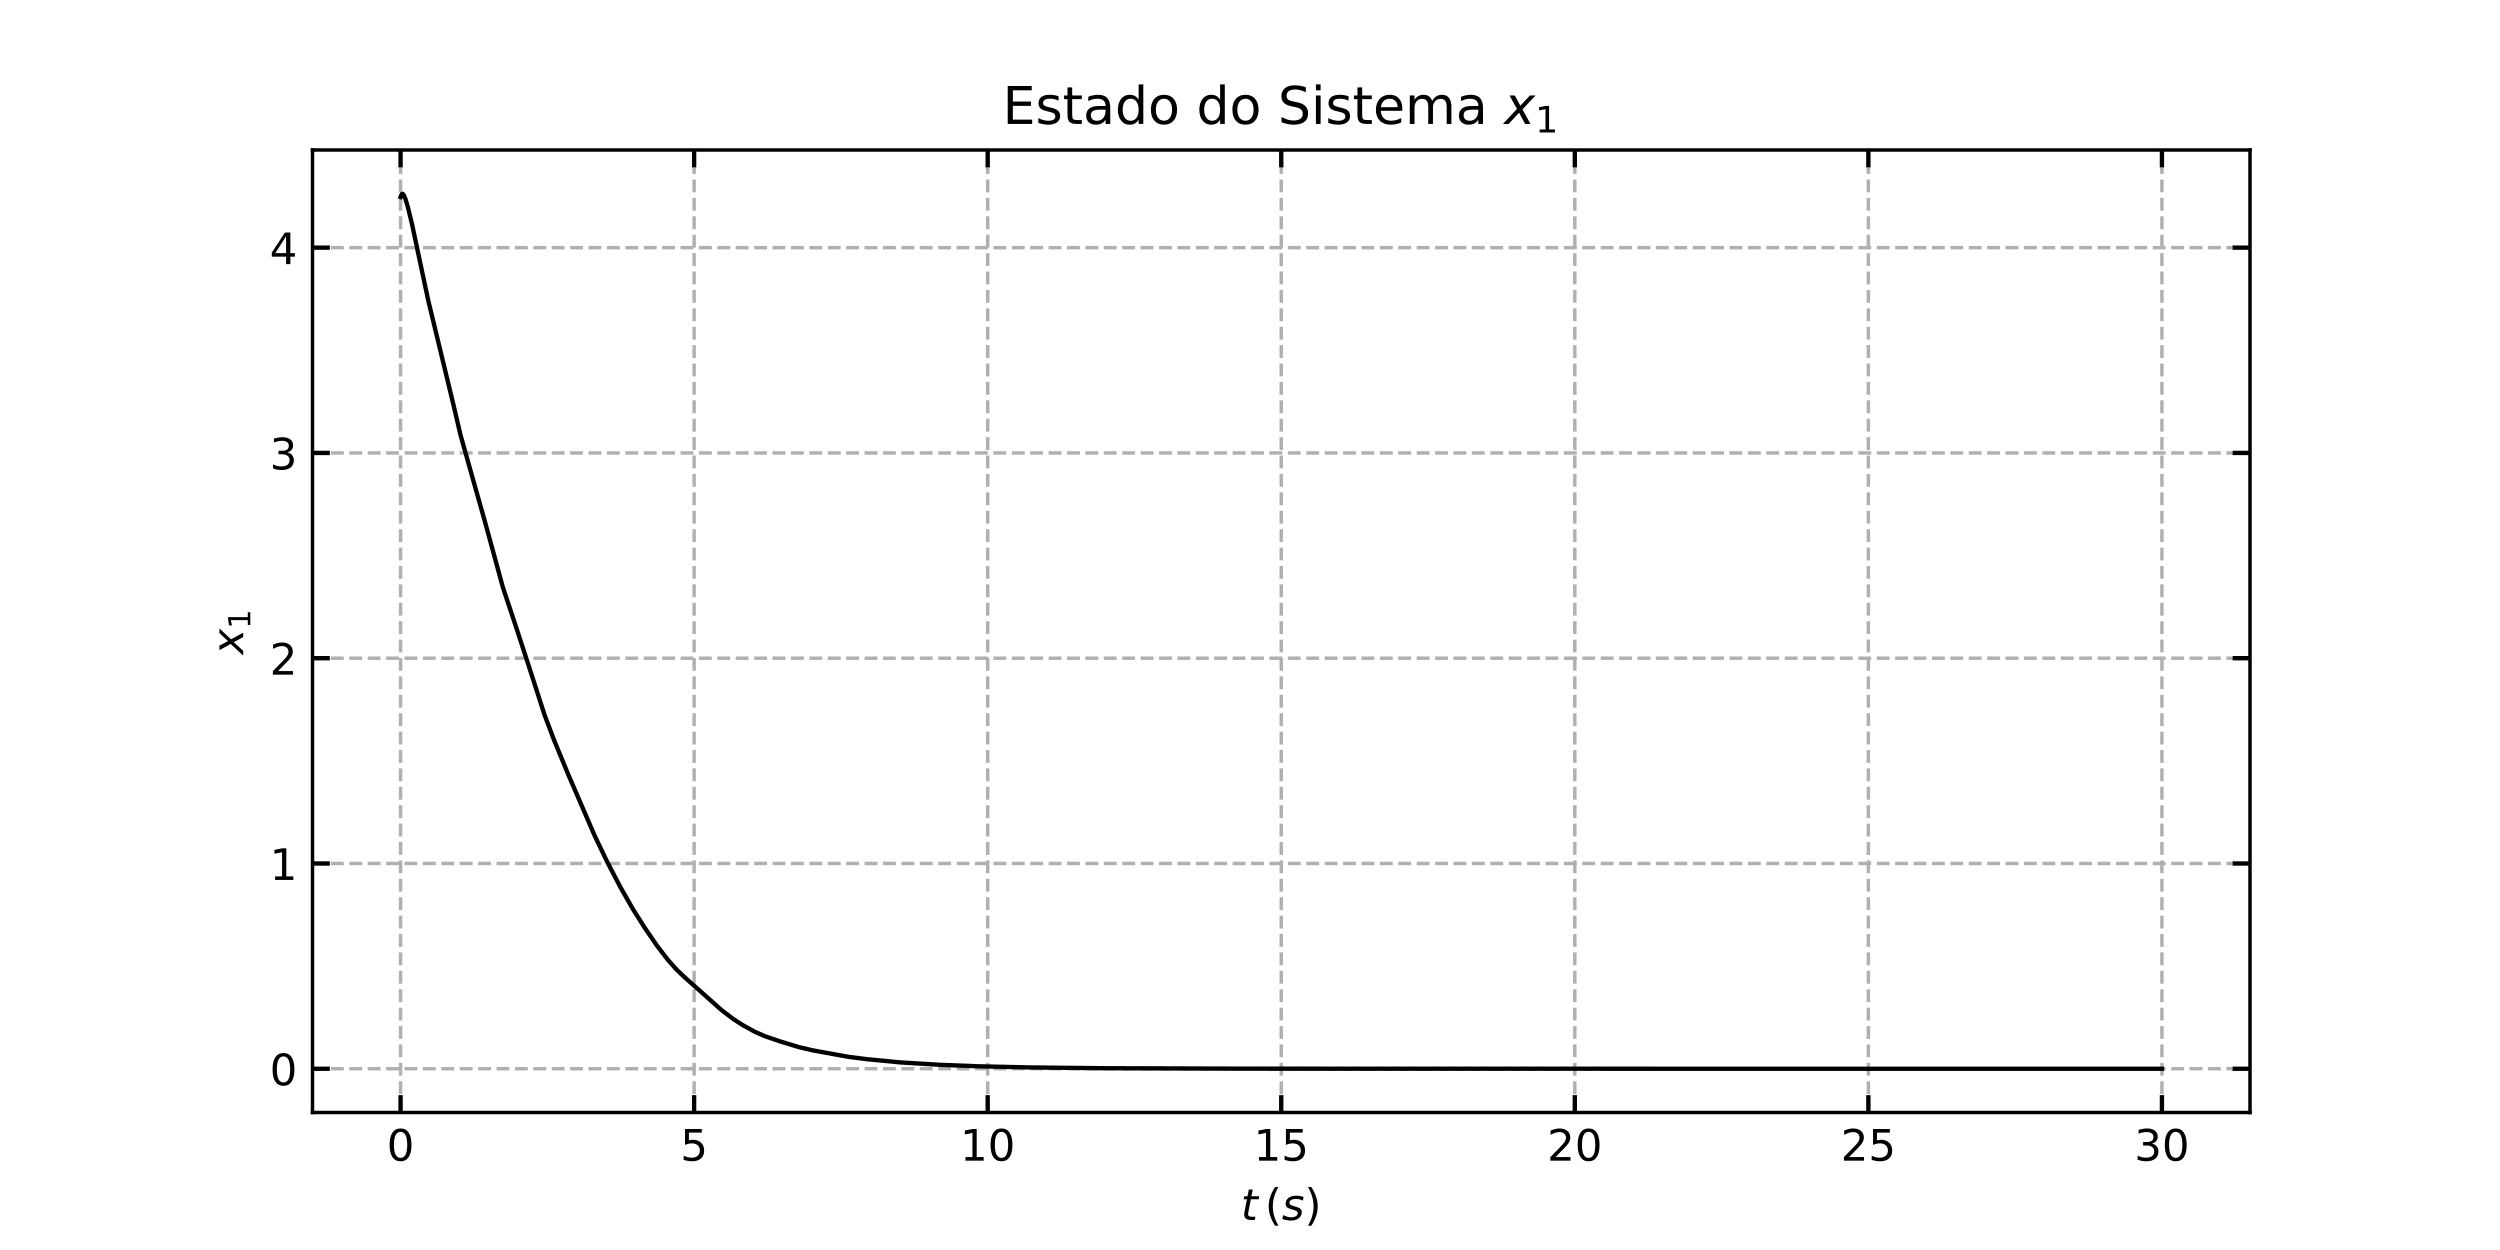
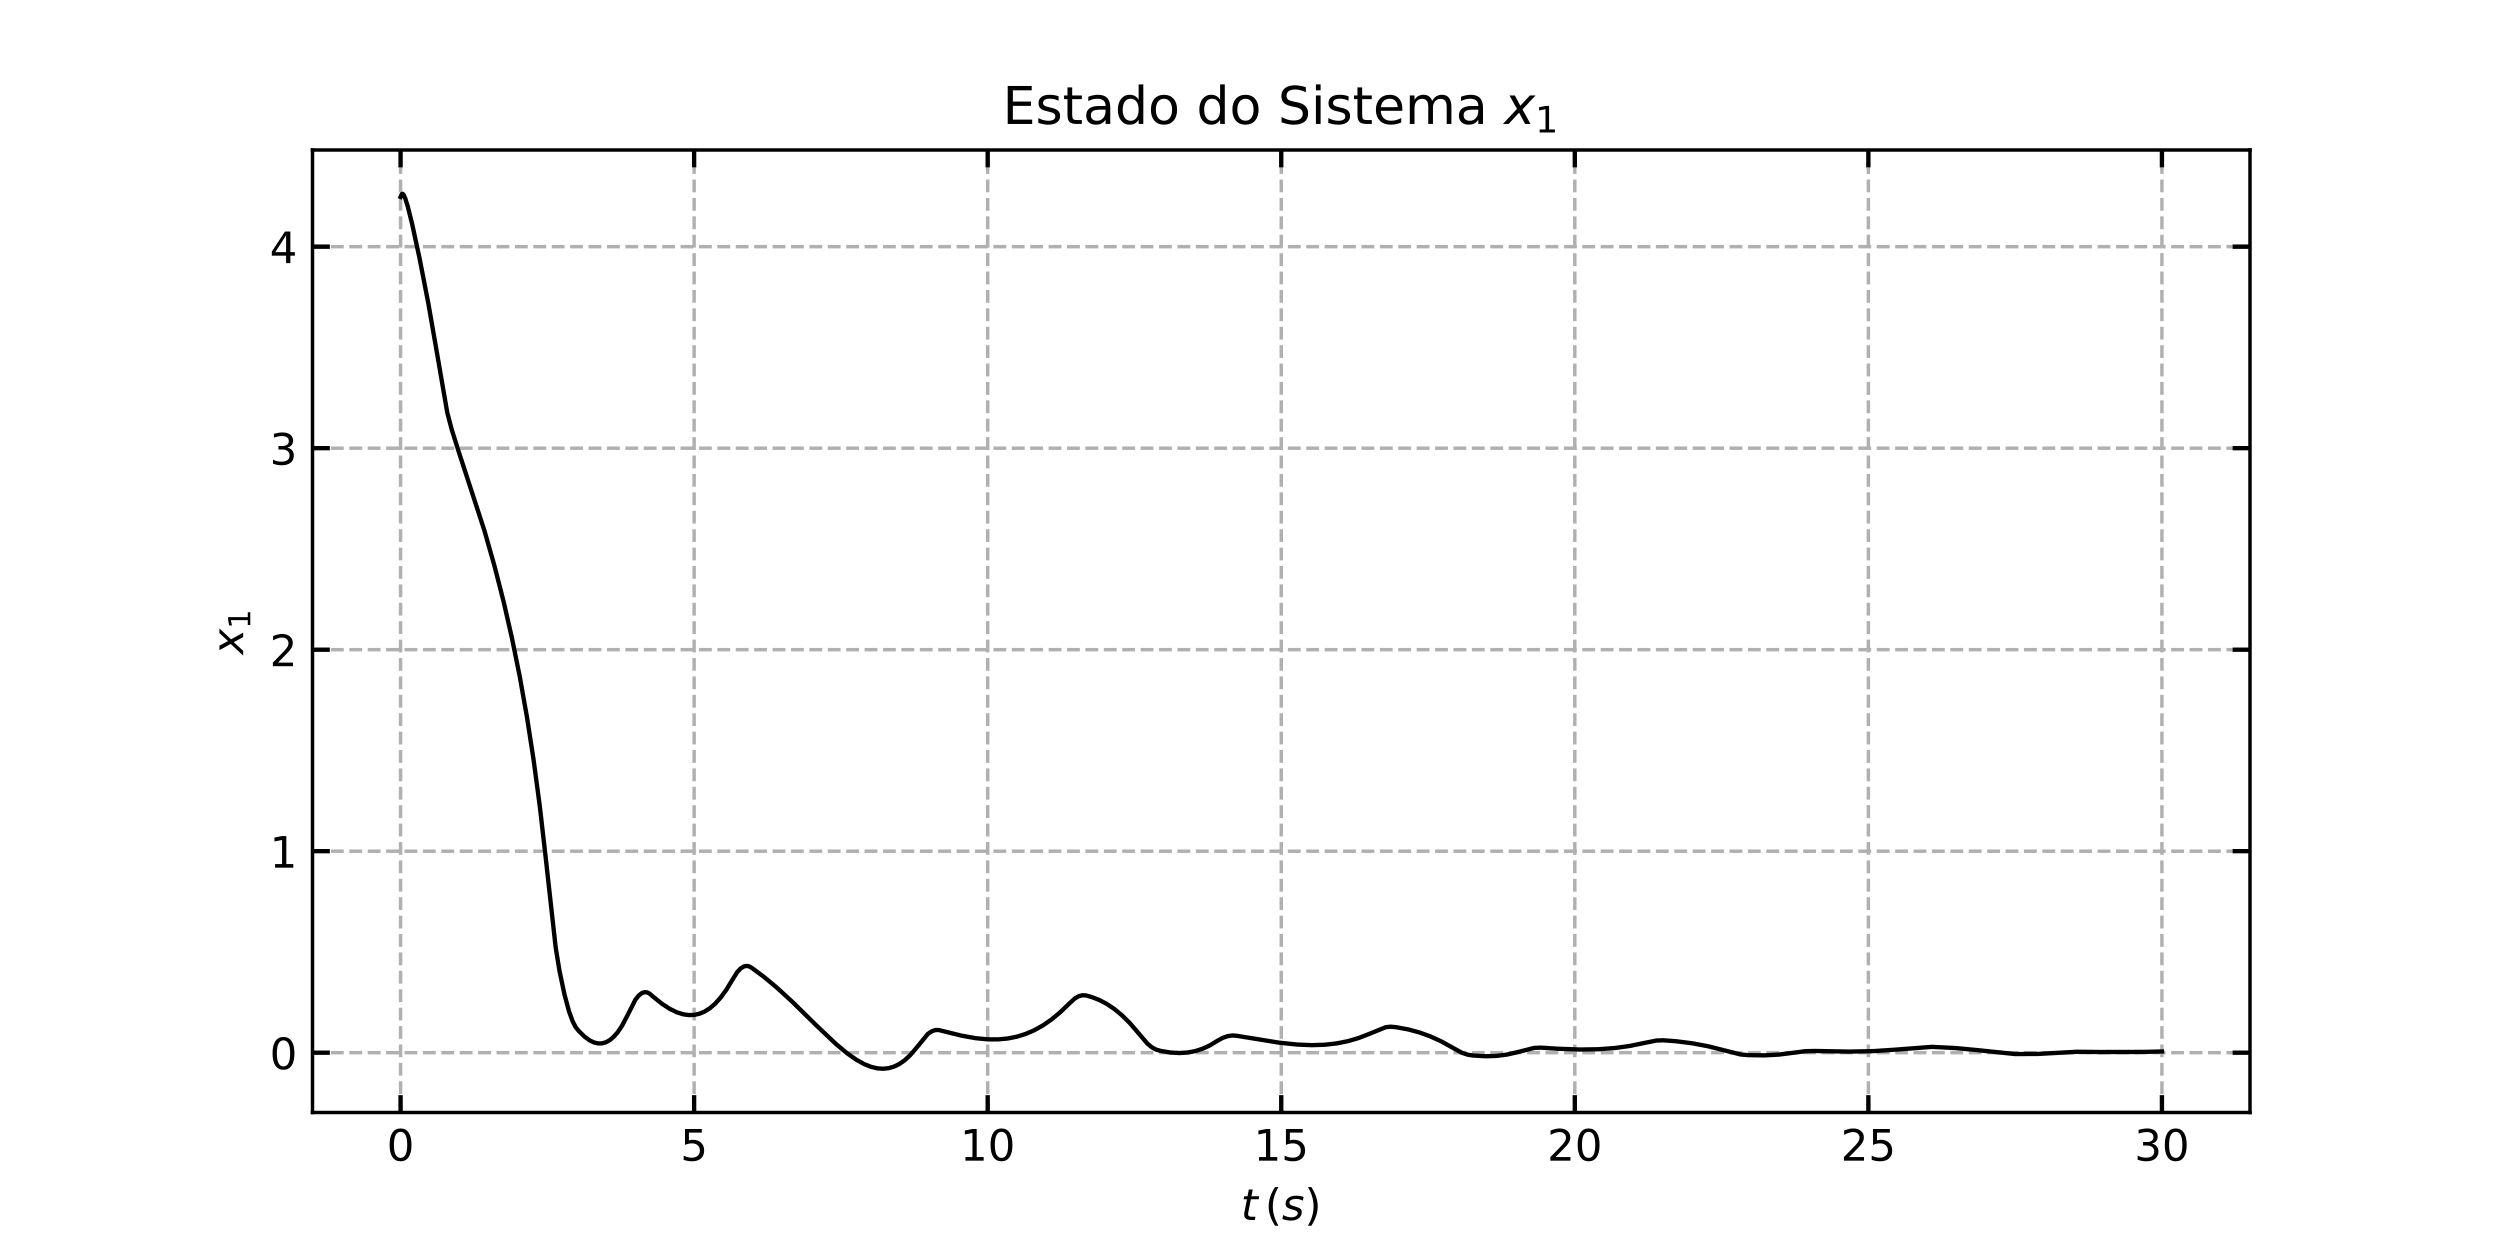
<svg xmlns="http://www.w3.org/2000/svg" xmlns:xlink="http://www.w3.org/1999/xlink" width="576pt" height="288pt" viewBox="0 0 576 288" version="1.1">
  <defs>
    <style type="text/css">*{stroke-linejoin: round; stroke-linecap: butt}</style>
  </defs>
  <g id="figure_1">
    <g id="patch_1">
      <path d="M 0 288  L 576 288  L 576 0  L 0 0  z " style="fill: #ffffff" />
    </g>
    <g id="axes_1">
      <g id="patch_2">
        <path d="M 72 256.32  L 518.4 256.32  L 518.4 34.56  L 72 34.56  z " style="fill: #ffffff" />
      </g>
      <g id="matplotlib.axis_1">
        <g id="xtick_1">
          <g id="line2d_1">
-             <path d="M 92.291 256.32  L 92.291 34.56  " clip-path="url(#p995d465e56)" style="fill: none; stroke-dasharray: 2.96,1.28; stroke-dashoffset: 0; stroke: #b0b0b0; stroke-width: 0.8" />
+             <path d="M 92.291 256.32  L 92.291 34.56  " clip-path="url(#p0026f6f349)" style="fill: none; stroke-dasharray: 2.96,1.28; stroke-dashoffset: 0; stroke: #b0b0b0; stroke-width: 0.8" />
          </g>
          <g id="line2d_2">
            <defs>
-               <path id="m150b727e49" d="M 0 0  L 0 -4  " style="stroke: #000000" />
-             </defs>
-             <g>
-               <use xlink:href="#m150b727e49" x="92.291" y="256.32" style="stroke: #000000" />
+               <path id="mccf2de7664" d="M 0 0  L 0 -4  " style="stroke: #000000" />
+             </defs>
+             <g>
+               <use xlink:href="#mccf2de7664" x="92.291" y="256.32" style="stroke: #000000" />
            </g>
          </g>
          <g id="line2d_3">
            <defs>
-               <path id="mb6c53f53a9" d="M 0 0  L 0 4  " style="stroke: #000000" />
-             </defs>
-             <g>
-               <use xlink:href="#mb6c53f53a9" x="92.291" y="34.56" style="stroke: #000000" />
+               <path id="mc7f968ffc2" d="M 0 0  L 0 4  " style="stroke: #000000" />
+             </defs>
+             <g>
+               <use xlink:href="#mc7f968ffc2" x="92.291" y="34.56" style="stroke: #000000" />
            </g>
          </g>
          <g id="text_1">
            <g transform="translate(89.10966 267.4184) scale(0.1 -0.1)">
              <defs>
                <path id="DejaVuSans-30" d="M 2034 4250  Q 1547 4250 1301 3770  Q 1056 3291 1056 2328  Q 1056 1369 1301 889  Q 1547 409 2034 409  Q 2525 409 2770 889  Q 3016 1369 3016 2328  Q 3016 3291 2770 3770  Q 2525 4250 2034 4250  z M 2034 4750  Q 2819 4750 3233 4129  Q 3647 3509 3647 2328  Q 3647 1150 3233 529  Q 2819 -91 2034 -91  Q 1250 -91 836 529  Q 422 1150 422 2328  Q 422 3509 836 4129  Q 1250 4750 2034 4750  z " transform="scale(0.015625)" />
              </defs>
              <use xlink:href="#DejaVuSans-30" />
            </g>
          </g>
        </g>
        <g id="xtick_2">
          <g id="line2d_4">
-             <path d="M 159.927 256.32  L 159.927 34.56  " clip-path="url(#p995d465e56)" style="fill: none; stroke-dasharray: 2.96,1.28; stroke-dashoffset: 0; stroke: #b0b0b0; stroke-width: 0.8" />
+             <path d="M 159.927 256.32  L 159.927 34.56  " clip-path="url(#p0026f6f349)" style="fill: none; stroke-dasharray: 2.96,1.28; stroke-dashoffset: 0; stroke: #b0b0b0; stroke-width: 0.8" />
          </g>
          <g id="line2d_5">
            <g>
-               <use xlink:href="#m150b727e49" x="159.927" y="256.32" style="stroke: #000000" />
+               <use xlink:href="#mccf2de7664" x="159.927" y="256.32" style="stroke: #000000" />
            </g>
          </g>
          <g id="line2d_6">
            <g>
-               <use xlink:href="#mb6c53f53a9" x="159.927" y="34.56" style="stroke: #000000" />
+               <use xlink:href="#mc7f968ffc2" x="159.927" y="34.56" style="stroke: #000000" />
            </g>
          </g>
          <g id="text_2">
            <g transform="translate(156.746 267.4184) scale(0.1 -0.1)">
              <defs>
                <path id="DejaVuSans-35" d="M 691 4666  L 3169 4666  L 3169 4134  L 1269 4134  L 1269 2991  Q 1406 3038 1543 3061  Q 1681 3084 1819 3084  Q 2600 3084 3056 2656  Q 3513 2228 3513 1497  Q 3513 744 3044 326  Q 2575 -91 1722 -91  Q 1428 -91 1123 -41  Q 819 9 494 109  L 494 744  Q 775 591 1075 516  Q 1375 441 1709 441  Q 2250 441 2565 725  Q 2881 1009 2881 1497  Q 2881 1984 2565 2268  Q 2250 2553 1709 2553  Q 1456 2553 1204 2497  Q 953 2441 691 2322  L 691 4666  z " transform="scale(0.015625)" />
              </defs>
              <use xlink:href="#DejaVuSans-35" />
            </g>
          </g>
        </g>
        <g id="xtick_3">
          <g id="line2d_7">
-             <path d="M 227.564 256.32  L 227.564 34.56  " clip-path="url(#p995d465e56)" style="fill: none; stroke-dasharray: 2.96,1.28; stroke-dashoffset: 0; stroke: #b0b0b0; stroke-width: 0.8" />
+             <path d="M 227.564 256.32  L 227.564 34.56  " clip-path="url(#p0026f6f349)" style="fill: none; stroke-dasharray: 2.96,1.28; stroke-dashoffset: 0; stroke: #b0b0b0; stroke-width: 0.8" />
          </g>
          <g id="line2d_8">
            <g>
-               <use xlink:href="#m150b727e49" x="227.564" y="256.32" style="stroke: #000000" />
+               <use xlink:href="#mccf2de7664" x="227.564" y="256.32" style="stroke: #000000" />
            </g>
          </g>
          <g id="line2d_9">
            <g>
-               <use xlink:href="#mb6c53f53a9" x="227.564" y="34.56" style="stroke: #000000" />
+               <use xlink:href="#mc7f968ffc2" x="227.564" y="34.56" style="stroke: #000000" />
            </g>
          </g>
          <g id="text_3">
            <g transform="translate(221.2011 267.4184) scale(0.1 -0.1)">
              <defs>
                <path id="DejaVuSans-31" d="M 794 531  L 1825 531  L 1825 4091  L 703 3866  L 703 4441  L 1819 4666  L 2450 4666  L 2450 531  L 3481 531  L 3481 0  L 794 0  L 794 531  z " transform="scale(0.015625)" />
              </defs>
              <use xlink:href="#DejaVuSans-31" />
              <use xlink:href="#DejaVuSans-30" x="63.623" />
            </g>
          </g>
        </g>
        <g id="xtick_4">
          <g id="line2d_10">
-             <path d="M 295.2 256.32  L 295.2 34.56  " clip-path="url(#p995d465e56)" style="fill: none; stroke-dasharray: 2.96,1.28; stroke-dashoffset: 0; stroke: #b0b0b0; stroke-width: 0.8" />
+             <path d="M 295.2 256.32  L 295.2 34.56  " clip-path="url(#p0026f6f349)" style="fill: none; stroke-dasharray: 2.96,1.28; stroke-dashoffset: 0; stroke: #b0b0b0; stroke-width: 0.8" />
          </g>
          <g id="line2d_11">
            <g>
-               <use xlink:href="#m150b727e49" x="295.2" y="256.32" style="stroke: #000000" />
+               <use xlink:href="#mccf2de7664" x="295.2" y="256.32" style="stroke: #000000" />
            </g>
          </g>
          <g id="line2d_12">
            <g>
-               <use xlink:href="#mb6c53f53a9" x="295.2" y="34.56" style="stroke: #000000" />
+               <use xlink:href="#mc7f968ffc2" x="295.2" y="34.56" style="stroke: #000000" />
            </g>
          </g>
          <g id="text_4">
            <g transform="translate(288.8375 267.4184) scale(0.1 -0.1)">
              <use xlink:href="#DejaVuSans-31" />
              <use xlink:href="#DejaVuSans-35" x="63.623" />
            </g>
          </g>
        </g>
        <g id="xtick_5">
          <g id="line2d_13">
-             <path d="M 362.836 256.32  L 362.836 34.56  " clip-path="url(#p995d465e56)" style="fill: none; stroke-dasharray: 2.96,1.28; stroke-dashoffset: 0; stroke: #b0b0b0; stroke-width: 0.8" />
+             <path d="M 362.836 256.32  L 362.836 34.56  " clip-path="url(#p0026f6f349)" style="fill: none; stroke-dasharray: 2.96,1.28; stroke-dashoffset: 0; stroke: #b0b0b0; stroke-width: 0.8" />
          </g>
          <g id="line2d_14">
            <g>
-               <use xlink:href="#m150b727e49" x="362.836" y="256.32" style="stroke: #000000" />
+               <use xlink:href="#mccf2de7664" x="362.836" y="256.32" style="stroke: #000000" />
            </g>
          </g>
          <g id="line2d_15">
            <g>
-               <use xlink:href="#mb6c53f53a9" x="362.836" y="34.56" style="stroke: #000000" />
+               <use xlink:href="#mc7f968ffc2" x="362.836" y="34.56" style="stroke: #000000" />
            </g>
          </g>
          <g id="text_5">
            <g transform="translate(356.4739 267.4184) scale(0.1 -0.1)">
              <defs>
                <path id="DejaVuSans-32" d="M 1228 531  L 3431 531  L 3431 0  L 469 0  L 469 531  Q 828 903 1448 1529  Q 2069 2156 2228 2338  Q 2531 2678 2651 2914  Q 2772 3150 2772 3378  Q 2772 3750 2511 3984  Q 2250 4219 1831 4219  Q 1534 4219 1204 4116  Q 875 4013 500 3803  L 500 4441  Q 881 4594 1212 4672  Q 1544 4750 1819 4750  Q 2544 4750 2975 4387  Q 3406 4025 3406 3419  Q 3406 3131 3298 2873  Q 3191 2616 2906 2266  Q 2828 2175 2409 1742  Q 1991 1309 1228 531  z " transform="scale(0.015625)" />
              </defs>
              <use xlink:href="#DejaVuSans-32" />
              <use xlink:href="#DejaVuSans-30" x="63.623" />
            </g>
          </g>
        </g>
        <g id="xtick_6">
          <g id="line2d_16">
-             <path d="M 430.473 256.32  L 430.473 34.56  " clip-path="url(#p995d465e56)" style="fill: none; stroke-dasharray: 2.96,1.28; stroke-dashoffset: 0; stroke: #b0b0b0; stroke-width: 0.8" />
+             <path d="M 430.473 256.32  L 430.473 34.56  " clip-path="url(#p0026f6f349)" style="fill: none; stroke-dasharray: 2.96,1.28; stroke-dashoffset: 0; stroke: #b0b0b0; stroke-width: 0.8" />
          </g>
          <g id="line2d_17">
            <g>
-               <use xlink:href="#m150b727e49" x="430.473" y="256.32" style="stroke: #000000" />
+               <use xlink:href="#mccf2de7664" x="430.473" y="256.32" style="stroke: #000000" />
            </g>
          </g>
          <g id="line2d_18">
            <g>
-               <use xlink:href="#mb6c53f53a9" x="430.473" y="34.56" style="stroke: #000000" />
+               <use xlink:href="#mc7f968ffc2" x="430.473" y="34.56" style="stroke: #000000" />
            </g>
          </g>
          <g id="text_6">
            <g transform="translate(424.1102 267.4184) scale(0.1 -0.1)">
              <use xlink:href="#DejaVuSans-32" />
              <use xlink:href="#DejaVuSans-35" x="63.623" />
            </g>
          </g>
        </g>
        <g id="xtick_7">
          <g id="line2d_19">
-             <path d="M 498.109 256.32  L 498.109 34.56  " clip-path="url(#p995d465e56)" style="fill: none; stroke-dasharray: 2.96,1.28; stroke-dashoffset: 0; stroke: #b0b0b0; stroke-width: 0.8" />
+             <path d="M 498.109 256.32  L 498.109 34.56  " clip-path="url(#p0026f6f349)" style="fill: none; stroke-dasharray: 2.96,1.28; stroke-dashoffset: 0; stroke: #b0b0b0; stroke-width: 0.8" />
          </g>
          <g id="line2d_20">
            <g>
-               <use xlink:href="#m150b727e49" x="498.109" y="256.32" style="stroke: #000000" />
+               <use xlink:href="#mccf2de7664" x="498.109" y="256.32" style="stroke: #000000" />
            </g>
          </g>
          <g id="line2d_21">
            <g>
-               <use xlink:href="#mb6c53f53a9" x="498.109" y="34.56" style="stroke: #000000" />
+               <use xlink:href="#mc7f968ffc2" x="498.109" y="34.56" style="stroke: #000000" />
            </g>
          </g>
          <g id="text_7">
            <g transform="translate(491.7466 267.4184) scale(0.1 -0.1)">
              <defs>
                <path id="DejaVuSans-33" d="M 2597 2516  Q 3050 2419 3304 2112  Q 3559 1806 3559 1356  Q 3559 666 3084 287  Q 2609 -91 1734 -91  Q 1441 -91 1130 -33  Q 819 25 488 141  L 488 750  Q 750 597 1062 519  Q 1375 441 1716 441  Q 2309 441 2620 675  Q 2931 909 2931 1356  Q 2931 1769 2642 2001  Q 2353 2234 1838 2234  L 1294 2234  L 1294 2753  L 1863 2753  Q 2328 2753 2575 2939  Q 2822 3125 2822 3475  Q 2822 3834 2567 4026  Q 2313 4219 1838 4219  Q 1578 4219 1281 4162  Q 984 4106 628 3988  L 628 4550  Q 988 4650 1302 4700  Q 1616 4750 1894 4750  Q 2613 4750 3031 4423  Q 3450 4097 3450 3541  Q 3450 3153 3228 2886  Q 3006 2619 2597 2516  z " transform="scale(0.015625)" />
              </defs>
              <use xlink:href="#DejaVuSans-33" />
              <use xlink:href="#DejaVuSans-30" x="63.623" />
            </g>
          </g>
        </g>
        <g id="text_8">
          <g transform="translate(285.9 281.0966) scale(0.1 -0.1)">
            <defs>
              <path id="DejaVuSans-Oblique-74" d="M 2706 3500  L 2619 3053  L 1472 3053  L 1100 1153  Q 1081 1047 1072 975  Q 1063 903 1063 863  Q 1063 663 1183 572  Q 1303 481 1569 481  L 2150 481  L 2053 0  L 1503 0  Q 991 0 739 200  Q 488 400 488 806  Q 488 878 497 964  Q 506 1050 525 1153  L 897 3053  L 409 3053  L 500 3500  L 978 3500  L 1172 4494  L 1747 4494  L 1556 3500  L 2706 3500  z " transform="scale(0.015625)" />
              <path id="DejaVuSans-28" d="M 1984 4856  Q 1566 4138 1362 3434  Q 1159 2731 1159 2009  Q 1159 1288 1364 580  Q 1569 -128 1984 -844  L 1484 -844  Q 1016 -109 783 600  Q 550 1309 550 2009  Q 550 2706 781 3412  Q 1013 4119 1484 4856  L 1984 4856  z " transform="scale(0.015625)" />
              <path id="DejaVuSans-Oblique-73" d="M 3200 3397  L 3091 2853  Q 2863 2978 2609 3040  Q 2356 3103 2088 3103  Q 1634 3103 1373 2948  Q 1113 2794 1113 2528  Q 1113 2219 1719 2053  Q 1766 2041 1788 2034  L 1972 1978  Q 2547 1819 2739 1644  Q 2931 1469 2931 1166  Q 2931 609 2489 259  Q 2047 -91 1331 -91  Q 1053 -91 747 -37  Q 441 16 72 128  L 184 722  Q 500 559 806 475  Q 1113 391 1394 391  Q 1816 391 2080 572  Q 2344 753 2344 1031  Q 2344 1331 1650 1516  L 1591 1531  L 1394 1581  Q 956 1697 753 1886  Q 550 2075 550 2369  Q 550 2928 970 3256  Q 1391 3584 2113 3584  Q 2397 3584 2667 3537  Q 2938 3491 3200 3397  z " transform="scale(0.015625)" />
              <path id="DejaVuSans-29" d="M 513 4856  L 1013 4856  Q 1481 4119 1714 3412  Q 1947 2706 1947 2009  Q 1947 1309 1714 600  Q 1481 -109 1013 -844  L 513 -844  Q 928 -128 1133 580  Q 1338 1288 1338 2009  Q 1338 2731 1133 3434  Q 928 4138 513 4856  z " transform="scale(0.015625)" />
            </defs>
            <use xlink:href="#DejaVuSans-Oblique-74" transform="translate(0 0.125)" />
            <use xlink:href="#DejaVuSans-28" transform="translate(55.44466 0.125)" />
            <use xlink:href="#DejaVuSans-Oblique-73" transform="translate(94.45833 0.125)" />
            <use xlink:href="#DejaVuSans-29" transform="translate(146.5579 0.125)" />
          </g>
        </g>
      </g>
      <g id="matplotlib.axis_2">
        <g id="ytick_1">
          <g id="line2d_22">
-             <path d="M 72 246.24  L 518.4 246.24  " clip-path="url(#p995d465e56)" style="fill: none; stroke-dasharray: 2.96,1.28; stroke-dashoffset: 0; stroke: #b0b0b0; stroke-width: 0.8" />
+             <path d="M 72 242.541  L 518.4 242.541  " clip-path="url(#p0026f6f349)" style="fill: none; stroke-dasharray: 2.96,1.28; stroke-dashoffset: 0; stroke: #b0b0b0; stroke-width: 0.8" />
          </g>
          <g id="line2d_23">
            <defs>
-               <path id="m4dc74bf96c" d="M 0 0  L 4 0  " style="stroke: #000000" />
-             </defs>
-             <g>
-               <use xlink:href="#m4dc74bf96c" x="72" y="246.24" style="stroke: #000000" />
+               <path id="m0c494bb068" d="M 0 0  L 4 0  " style="stroke: #000000" />
+             </defs>
+             <g>
+               <use xlink:href="#m0c494bb068" x="72" y="242.541" style="stroke: #000000" />
            </g>
          </g>
          <g id="line2d_24">
            <defs>
-               <path id="m1de1fc3b68" d="M 0 0  L -4 0  " style="stroke: #000000" />
-             </defs>
-             <g>
-               <use xlink:href="#m1de1fc3b68" x="518.4" y="246.24" style="stroke: #000000" />
+               <path id="m4ba30341ca" d="M 0 0  L -4 0  " style="stroke: #000000" />
+             </defs>
+             <g>
+               <use xlink:href="#m4ba30341ca" x="518.4" y="242.541" style="stroke: #000000" />
            </g>
          </g>
          <g id="text_9">
-             <g transform="translate(62.1375 250.0392) scale(0.1 -0.1)">
+             <g transform="translate(62.1375 246.34) scale(0.1 -0.1)">
              <use xlink:href="#DejaVuSans-30" />
            </g>
          </g>
        </g>
        <g id="ytick_2">
          <g id="line2d_25">
-             <path d="M 72 198.945  L 518.4 198.945  " clip-path="url(#p995d465e56)" style="fill: none; stroke-dasharray: 2.96,1.28; stroke-dashoffset: 0; stroke: #b0b0b0; stroke-width: 0.8" />
+             <path d="M 72 196.114  L 518.4 196.114  " clip-path="url(#p0026f6f349)" style="fill: none; stroke-dasharray: 2.96,1.28; stroke-dashoffset: 0; stroke: #b0b0b0; stroke-width: 0.8" />
          </g>
          <g id="line2d_26">
            <g>
-               <use xlink:href="#m4dc74bf96c" x="72" y="198.945" style="stroke: #000000" />
+               <use xlink:href="#m0c494bb068" x="72" y="196.114" style="stroke: #000000" />
            </g>
          </g>
          <g id="line2d_27">
            <g>
-               <use xlink:href="#m1de1fc3b68" x="518.4" y="198.945" style="stroke: #000000" />
+               <use xlink:href="#m4ba30341ca" x="518.4" y="196.114" style="stroke: #000000" />
            </g>
          </g>
          <g id="text_10">
-             <g transform="translate(62.1375 202.7443) scale(0.1 -0.1)">
+             <g transform="translate(62.1375 199.9129) scale(0.1 -0.1)">
              <use xlink:href="#DejaVuSans-31" />
            </g>
          </g>
        </g>
        <g id="ytick_3">
          <g id="line2d_28">
-             <path d="M 72 151.65  L 518.4 151.65  " clip-path="url(#p995d465e56)" style="fill: none; stroke-dasharray: 2.96,1.28; stroke-dashoffset: 0; stroke: #b0b0b0; stroke-width: 0.8" />
+             <path d="M 72 149.686  L 518.4 149.686  " clip-path="url(#p0026f6f349)" style="fill: none; stroke-dasharray: 2.96,1.28; stroke-dashoffset: 0; stroke: #b0b0b0; stroke-width: 0.8" />
          </g>
          <g id="line2d_29">
            <g>
-               <use xlink:href="#m4dc74bf96c" x="72" y="151.65" style="stroke: #000000" />
+               <use xlink:href="#m0c494bb068" x="72" y="149.686" style="stroke: #000000" />
            </g>
          </g>
          <g id="line2d_30">
            <g>
-               <use xlink:href="#m1de1fc3b68" x="518.4" y="151.65" style="stroke: #000000" />
+               <use xlink:href="#m4ba30341ca" x="518.4" y="149.686" style="stroke: #000000" />
            </g>
          </g>
          <g id="text_11">
-             <g transform="translate(62.1375 155.4493) scale(0.1 -0.1)">
+             <g transform="translate(62.1375 153.4857) scale(0.1 -0.1)">
              <use xlink:href="#DejaVuSans-32" />
            </g>
          </g>
        </g>
        <g id="ytick_4">
          <g id="line2d_31">
-             <path d="M 72 104.355  L 518.4 104.355  " clip-path="url(#p995d465e56)" style="fill: none; stroke-dasharray: 2.96,1.28; stroke-dashoffset: 0; stroke: #b0b0b0; stroke-width: 0.8" />
+             <path d="M 72 103.259  L 518.4 103.259  " clip-path="url(#p0026f6f349)" style="fill: none; stroke-dasharray: 2.96,1.28; stroke-dashoffset: 0; stroke: #b0b0b0; stroke-width: 0.8" />
          </g>
          <g id="line2d_32">
            <g>
-               <use xlink:href="#m4dc74bf96c" x="72" y="104.355" style="stroke: #000000" />
+               <use xlink:href="#m0c494bb068" x="72" y="103.259" style="stroke: #000000" />
            </g>
          </g>
          <g id="line2d_33">
            <g>
-               <use xlink:href="#m1de1fc3b68" x="518.4" y="104.355" style="stroke: #000000" />
+               <use xlink:href="#m4ba30341ca" x="518.4" y="103.259" style="stroke: #000000" />
            </g>
          </g>
          <g id="text_12">
-             <g transform="translate(62.1375 108.1543) scale(0.1 -0.1)">
+             <g transform="translate(62.1375 107.0585) scale(0.1 -0.1)">
              <use xlink:href="#DejaVuSans-33" />
            </g>
          </g>
        </g>
        <g id="ytick_5">
          <g id="line2d_34">
-             <path d="M 72 57.06  L 518.4 57.06  " clip-path="url(#p995d465e56)" style="fill: none; stroke-dasharray: 2.96,1.28; stroke-dashoffset: 0; stroke: #b0b0b0; stroke-width: 0.8" />
+             <path d="M 72 56.832  L 518.4 56.832  " clip-path="url(#p0026f6f349)" style="fill: none; stroke-dasharray: 2.96,1.28; stroke-dashoffset: 0; stroke: #b0b0b0; stroke-width: 0.8" />
          </g>
          <g id="line2d_35">
            <g>
-               <use xlink:href="#m4dc74bf96c" x="72" y="57.06" style="stroke: #000000" />
+               <use xlink:href="#m0c494bb068" x="72" y="56.832" style="stroke: #000000" />
            </g>
          </g>
          <g id="line2d_36">
            <g>
-               <use xlink:href="#m1de1fc3b68" x="518.4" y="57.06" style="stroke: #000000" />
+               <use xlink:href="#m4ba30341ca" x="518.4" y="56.832" style="stroke: #000000" />
            </g>
          </g>
          <g id="text_13">
-             <g transform="translate(62.1375 60.85935) scale(0.1 -0.1)">
+             <g transform="translate(62.1375 60.63137) scale(0.1 -0.1)">
              <defs>
                <path id="DejaVuSans-34" d="M 2419 4116  L 825 1625  L 2419 1625  L 2419 4116  z M 2253 4666  L 3047 4666  L 3047 1625  L 3713 1625  L 3713 1100  L 3047 1100  L 3047 0  L 2419 0  L 2419 1100  L 313 1100  L 313 1709  L 2253 4666  z " transform="scale(0.015625)" />
              </defs>
              <use xlink:href="#DejaVuSans-34" />
            </g>
          </g>
        </g>
        <g id="text_14">
          <g transform="translate(56.05781 150.79) rotate(-90) scale(0.1 -0.1)">
            <defs>
              <path id="DejaVuSans-Oblique-78" d="M 3841 3500  L 2234 1784  L 3219 0  L 2559 0  L 1819 1388  L 531 0  L -166 0  L 1556 1844  L 641 3500  L 1300 3500  L 1972 2234  L 3144 3500  L 3841 3500  z " transform="scale(0.015625)" />
            </defs>
            <use xlink:href="#DejaVuSans-Oblique-78" transform="translate(0 0.3125)" />
            <use xlink:href="#DejaVuSans-31" transform="translate(59.17969 -16.09375) scale(0.7)" />
          </g>
        </g>
      </g>
      <g id="line2d_37">
-         <path d="M 92.291 45.392  L 92.582 44.705  L 92.786 44.657  L 92.992 44.879  L 93.357 45.688  L 93.947 47.605  L 94.946 51.713  L 96.621 59.621  L 98.632 69.062  L 104.556 93.609  L 106.086 100.161  L 107.928 106.718  L 111.738 120.226  L 115.882 135.387  L 118.791 144.125  L 122.275 154.814  L 125.495 164.807  L 127.701 170.63  L 130.88 178.34  L 137.016 192.556  L 139.939 198.653  L 142.941 204.408  L 145.766 209.357  L 148.524 213.736  L 151.427 217.965  L 153.825 221.082  L 155.864 223.382  L 157.735 225.16  L 166.205 232.691  L 168.946 234.784  L 171.213 236.242  L 173.967 237.748  L 176.226 238.739  L 179.572 239.886  L 184.079 241.261  L 187.262 242.006  L 195.495 243.499  L 199.85 244.049  L 207.388 244.774  L 216.6 245.334  L 225.364 245.671  L 237.548 245.939  L 254.005 246.112  L 286.164 246.218  L 394.27 246.24  L 498.109 246.24  L 498.109 246.24  " clip-path="url(#p995d465e56)" style="fill: none; stroke: #000000; stroke-linecap: square" />
+         <path d="M 92.291 45.379  L 92.582 44.703  L 92.786 44.657  L 92.993 44.877  L 93.354 45.669  L 93.951 47.573  L 94.964 51.653  L 96.658 59.478  L 98.692 69.927  L 100.633 81.06  L 103.048 95.057  L 104.088 98.999  L 105.621 103.867  L 111.631 122.326  L 113.921 130.374  L 116.016 138.552  L 117.949 146.998  L 119.738 155.814  L 121.395 165.113  L 122.934 175.033  L 124.372 185.769  L 125.724 197.563  L 128.029 218.308  L 128.913 223.732  L 130.067 229.185  L 131.065 232.898  L 131.916 235.267  L 132.629 236.649  L 133.323 237.51  L 134.65 238.823  L 135.82 239.681  L 136.867 240.184  L 137.824 240.403  L 138.722 240.383  L 139.594 240.142  L 140.471 239.663  L 141.373 238.911  L 142.32 237.821  L 143.323 236.315  L 144.388 234.297  L 146.412 230.302  L 147.22 229.313  L 147.915 228.79  L 148.525 228.596  L 149.089 228.646  L 149.652 228.924  L 150.514 229.665  L 152.6 231.329  L 154.391 232.482  L 155.973 233.246  L 157.402 233.694  L 158.719 233.879  L 159.96 233.831  L 161.154 233.562  L 162.33 233.068  L 163.509 232.327  L 164.712 231.303  L 165.955 229.945  L 167.252 228.189  L 168.617 225.956  L 169.859 223.968  L 170.663 223.118  L 171.361 222.683  L 171.984 222.546  L 172.573 222.644  L 173.179 222.978  L 175.971 225.04  L 179.013 227.572  L 182.548 230.814  L 188.194 236.351  L 192.527 240.461  L 195.164 242.666  L 197.275 244.151  L 199.077 245.156  L 200.669 245.797  L 202.112 246.143  L 203.449 246.239  L 204.715 246.109  L 205.939 245.759  L 207.148 245.179  L 208.363 244.347  L 209.599 243.224  L 210.872 241.76  L 213.816 238.18  L 214.71 237.596  L 215.512 237.328  L 216.256 237.309  L 217.191 237.542  L 221.558 238.621  L 224.78 239.196  L 227.503 239.46  L 229.928 239.476  L 232.16 239.271  L 234.262 238.856  L 236.281 238.231  L 238.25 237.387  L 240.202 236.307  L 242.166 234.963  L 244.174 233.317  L 246.26 231.312  L 247.668 230.019  L 248.567 229.518  L 249.384 229.309  L 250.151 229.339  L 251.493 229.704  L 253.261 230.39  L 255.006 231.307  L 256.749 232.477  L 258.507 233.93  L 260.297 235.701  L 262.134 237.838  L 264.388 240.483  L 265.479 241.358  L 266.452 241.864  L 267.483 242.137  L 269.728 242.507  L 271.75 242.618  L 273.623 242.501  L 275.392 242.169  L 277.095 241.623  L 278.76 240.854  L 280.435 239.832  L 281.739 239.116  L 282.919 238.715  L 284.009 238.574  L 285.049 238.662  L 294.689 240.227  L 298.866 240.666  L 302.264 240.805  L 305.249 240.708  L 307.979 240.399  L 310.545 239.887  L 313.01 239.168  L 315.423 238.233  L 319.329 236.646  L 320.474 236.551  L 321.769 236.686  L 324.461 237.178  L 327.039 237.875  L 329.555 238.786  L 332.054 239.928  L 334.578 241.329  L 336.829 242.559  L 338.175 243.006  L 339.472 243.201  L 342.279 243.36  L 344.795 243.283  L 347.12 242.991  L 349.32 242.492  L 353.5 241.437  L 355.068 241.377  L 358.83 241.624  L 364.061 241.81  L 368.299 241.743  L 372.042 241.465  L 375.503 240.987  L 378.811 240.306  L 381.641 239.739  L 383.258 239.684  L 386.21 239.908  L 389.988 240.389  L 393.607 241.074  L 397.19 241.979  L 401.006 242.947  L 402.799 243.105  L 406.538 243.156  L 409.821 242.981  L 412.83 242.601  L 415.99 242.192  L 418.229 242.146  L 426.113 242.289  L 431.748 242.168  L 436.664 241.844  L 445.111 241.196  L 450.6 241.475  L 455.666 241.954  L 464.268 242.851  L 469.446 242.828  L 473.874 242.589  L 478.501 242.327  L 483.974 242.384  L 493.829 242.362  L 498.109 242.258  L 498.109 242.258  " clip-path="url(#p0026f6f349)" style="fill: none; stroke: #000000; stroke-linecap: square" />
      </g>
      <g id="patch_3">
        <path d="M 72 256.32  L 72 34.56  " style="fill: none; stroke: #000000; stroke-width: 0.8; stroke-linejoin: miter; stroke-linecap: square" />
      </g>
      <g id="patch_4">
        <path d="M 518.4 256.32  L 518.4 34.56  " style="fill: none; stroke: #000000; stroke-width: 0.8; stroke-linejoin: miter; stroke-linecap: square" />
      </g>
      <g id="patch_5">
        <path d="M 72 256.32  L 518.4 256.32  " style="fill: none; stroke: #000000; stroke-width: 0.8; stroke-linejoin: miter; stroke-linecap: square" />
      </g>
      <g id="patch_6">
        <path d="M 72 34.56  L 518.4 34.56  " style="fill: none; stroke: #000000; stroke-width: 0.8; stroke-linejoin: miter; stroke-linecap: square" />
      </g>
      <g id="text_15">
        <g transform="translate(231 28.56) scale(0.12 -0.12)">
          <defs>
            <path id="DejaVuSans-45" d="M 628 4666  L 3578 4666  L 3578 4134  L 1259 4134  L 1259 2753  L 3481 2753  L 3481 2222  L 1259 2222  L 1259 531  L 3634 531  L 3634 0  L 628 0  L 628 4666  z " transform="scale(0.015625)" />
            <path id="DejaVuSans-73" d="M 2834 3397  L 2834 2853  Q 2591 2978 2328 3040  Q 2066 3103 1784 3103  Q 1356 3103 1142 2972  Q 928 2841 928 2578  Q 928 2378 1081 2264  Q 1234 2150 1697 2047  L 1894 2003  Q 2506 1872 2764 1633  Q 3022 1394 3022 966  Q 3022 478 2636 193  Q 2250 -91 1575 -91  Q 1294 -91 989 -36  Q 684 19 347 128  L 347 722  Q 666 556 975 473  Q 1284 391 1588 391  Q 1994 391 2212 530  Q 2431 669 2431 922  Q 2431 1156 2273 1281  Q 2116 1406 1581 1522  L 1381 1569  Q 847 1681 609 1914  Q 372 2147 372 2553  Q 372 3047 722 3315  Q 1072 3584 1716 3584  Q 2034 3584 2315 3537  Q 2597 3491 2834 3397  z " transform="scale(0.015625)" />
            <path id="DejaVuSans-74" d="M 1172 4494  L 1172 3500  L 2356 3500  L 2356 3053  L 1172 3053  L 1172 1153  Q 1172 725 1289 603  Q 1406 481 1766 481  L 2356 481  L 2356 0  L 1766 0  Q 1100 0 847 248  Q 594 497 594 1153  L 594 3053  L 172 3053  L 172 3500  L 594 3500  L 594 4494  L 1172 4494  z " transform="scale(0.015625)" />
            <path id="DejaVuSans-61" d="M 2194 1759  Q 1497 1759 1228 1600  Q 959 1441 959 1056  Q 959 750 1161 570  Q 1363 391 1709 391  Q 2188 391 2477 730  Q 2766 1069 2766 1631  L 2766 1759  L 2194 1759  z M 3341 1997  L 3341 0  L 2766 0  L 2766 531  Q 2569 213 2275 61  Q 1981 -91 1556 -91  Q 1019 -91 701 211  Q 384 513 384 1019  Q 384 1609 779 1909  Q 1175 2209 1959 2209  L 2766 2209  L 2766 2266  Q 2766 2663 2505 2880  Q 2244 3097 1772 3097  Q 1472 3097 1187 3025  Q 903 2953 641 2809  L 641 3341  Q 956 3463 1253 3523  Q 1550 3584 1831 3584  Q 2591 3584 2966 3190  Q 3341 2797 3341 1997  z " transform="scale(0.015625)" />
            <path id="DejaVuSans-64" d="M 2906 2969  L 2906 4863  L 3481 4863  L 3481 0  L 2906 0  L 2906 525  Q 2725 213 2448 61  Q 2172 -91 1784 -91  Q 1150 -91 751 415  Q 353 922 353 1747  Q 353 2572 751 3078  Q 1150 3584 1784 3584  Q 2172 3584 2448 3432  Q 2725 3281 2906 2969  z M 947 1747  Q 947 1113 1208 752  Q 1469 391 1925 391  Q 2381 391 2643 752  Q 2906 1113 2906 1747  Q 2906 2381 2643 2742  Q 2381 3103 1925 3103  Q 1469 3103 1208 2742  Q 947 2381 947 1747  z " transform="scale(0.015625)" />
            <path id="DejaVuSans-6f" d="M 1959 3097  Q 1497 3097 1228 2736  Q 959 2375 959 1747  Q 959 1119 1226 758  Q 1494 397 1959 397  Q 2419 397 2687 759  Q 2956 1122 2956 1747  Q 2956 2369 2687 2733  Q 2419 3097 1959 3097  z M 1959 3584  Q 2709 3584 3137 3096  Q 3566 2609 3566 1747  Q 3566 888 3137 398  Q 2709 -91 1959 -91  Q 1206 -91 779 398  Q 353 888 353 1747  Q 353 2609 779 3096  Q 1206 3584 1959 3584  z " transform="scale(0.015625)" />
            <path id="DejaVuSans-20" transform="scale(0.015625)" />
            <path id="DejaVuSans-53" d="M 3425 4513  L 3425 3897  Q 3066 4069 2747 4153  Q 2428 4238 2131 4238  Q 1616 4238 1336 4038  Q 1056 3838 1056 3469  Q 1056 3159 1242 3001  Q 1428 2844 1947 2747  L 2328 2669  Q 3034 2534 3370 2195  Q 3706 1856 3706 1288  Q 3706 609 3251 259  Q 2797 -91 1919 -91  Q 1588 -91 1214 -16  Q 841 59 441 206  L 441 856  Q 825 641 1194 531  Q 1563 422 1919 422  Q 2459 422 2753 634  Q 3047 847 3047 1241  Q 3047 1584 2836 1778  Q 2625 1972 2144 2069  L 1759 2144  Q 1053 2284 737 2584  Q 422 2884 422 3419  Q 422 4038 858 4394  Q 1294 4750 2059 4750  Q 2388 4750 2728 4690  Q 3069 4631 3425 4513  z " transform="scale(0.015625)" />
            <path id="DejaVuSans-69" d="M 603 3500  L 1178 3500  L 1178 0  L 603 0  L 603 3500  z M 603 4863  L 1178 4863  L 1178 4134  L 603 4134  L 603 4863  z " transform="scale(0.015625)" />
            <path id="DejaVuSans-65" d="M 3597 1894  L 3597 1613  L 953 1613  Q 991 1019 1311 708  Q 1631 397 2203 397  Q 2534 397 2845 478  Q 3156 559 3463 722  L 3463 178  Q 3153 47 2828 -22  Q 2503 -91 2169 -91  Q 1331 -91 842 396  Q 353 884 353 1716  Q 353 2575 817 3079  Q 1281 3584 2069 3584  Q 2775 3584 3186 3129  Q 3597 2675 3597 1894  z M 3022 2063  Q 3016 2534 2758 2815  Q 2500 3097 2075 3097  Q 1594 3097 1305 2825  Q 1016 2553 972 2059  L 3022 2063  z " transform="scale(0.015625)" />
            <path id="DejaVuSans-6d" d="M 3328 2828  Q 3544 3216 3844 3400  Q 4144 3584 4550 3584  Q 5097 3584 5394 3201  Q 5691 2819 5691 2113  L 5691 0  L 5113 0  L 5113 2094  Q 5113 2597 4934 2840  Q 4756 3084 4391 3084  Q 3944 3084 3684 2787  Q 3425 2491 3425 1978  L 3425 0  L 2847 0  L 2847 2094  Q 2847 2600 2669 2842  Q 2491 3084 2119 3084  Q 1678 3084 1418 2786  Q 1159 2488 1159 1978  L 1159 0  L 581 0  L 581 3500  L 1159 3500  L 1159 2956  Q 1356 3278 1631 3431  Q 1906 3584 2284 3584  Q 2666 3584 2933 3390  Q 3200 3197 3328 2828  z " transform="scale(0.015625)" />
          </defs>
          <use xlink:href="#DejaVuSans-45" transform="translate(0 0.015625)" />
          <use xlink:href="#DejaVuSans-73" transform="translate(63.18359 0.015625)" />
          <use xlink:href="#DejaVuSans-74" transform="translate(115.2832 0.015625)" />
          <use xlink:href="#DejaVuSans-61" transform="translate(154.4922 0.015625)" />
          <use xlink:href="#DejaVuSans-64" transform="translate(215.7715 0.015625)" />
          <use xlink:href="#DejaVuSans-6f" transform="translate(279.248 0.015625)" />
          <use xlink:href="#DejaVuSans-20" transform="translate(340.4297 0.015625)" />
          <use xlink:href="#DejaVuSans-64" transform="translate(372.2168 0.015625)" />
          <use xlink:href="#DejaVuSans-6f" transform="translate(435.6934 0.015625)" />
          <use xlink:href="#DejaVuSans-20" transform="translate(496.875 0.015625)" />
          <use xlink:href="#DejaVuSans-53" transform="translate(528.6621 0.015625)" />
          <use xlink:href="#DejaVuSans-69" transform="translate(592.1387 0.015625)" />
          <use xlink:href="#DejaVuSans-73" transform="translate(619.9219 0.015625)" />
          <use xlink:href="#DejaVuSans-74" transform="translate(672.0215 0.015625)" />
          <use xlink:href="#DejaVuSans-65" transform="translate(711.2305 0.015625)" />
          <use xlink:href="#DejaVuSans-6d" transform="translate(772.7539 0.015625)" />
          <use xlink:href="#DejaVuSans-61" transform="translate(870.166 0.015625)" />
          <use xlink:href="#DejaVuSans-20" transform="translate(931.4453 0.015625)" />
          <use xlink:href="#DejaVuSans-Oblique-78" transform="translate(963.2324 0.015625)" />
          <use xlink:href="#DejaVuSans-31" transform="translate(1022.412 -16.39062) scale(0.7)" />
        </g>
      </g>
    </g>
  </g>
  <defs>
-     <clipPath id="p995d465e56">
+     <clipPath id="p0026f6f349">
      <rect x="72" y="34.56" width="446.4" height="221.76" />
    </clipPath>
  </defs>
</svg>
